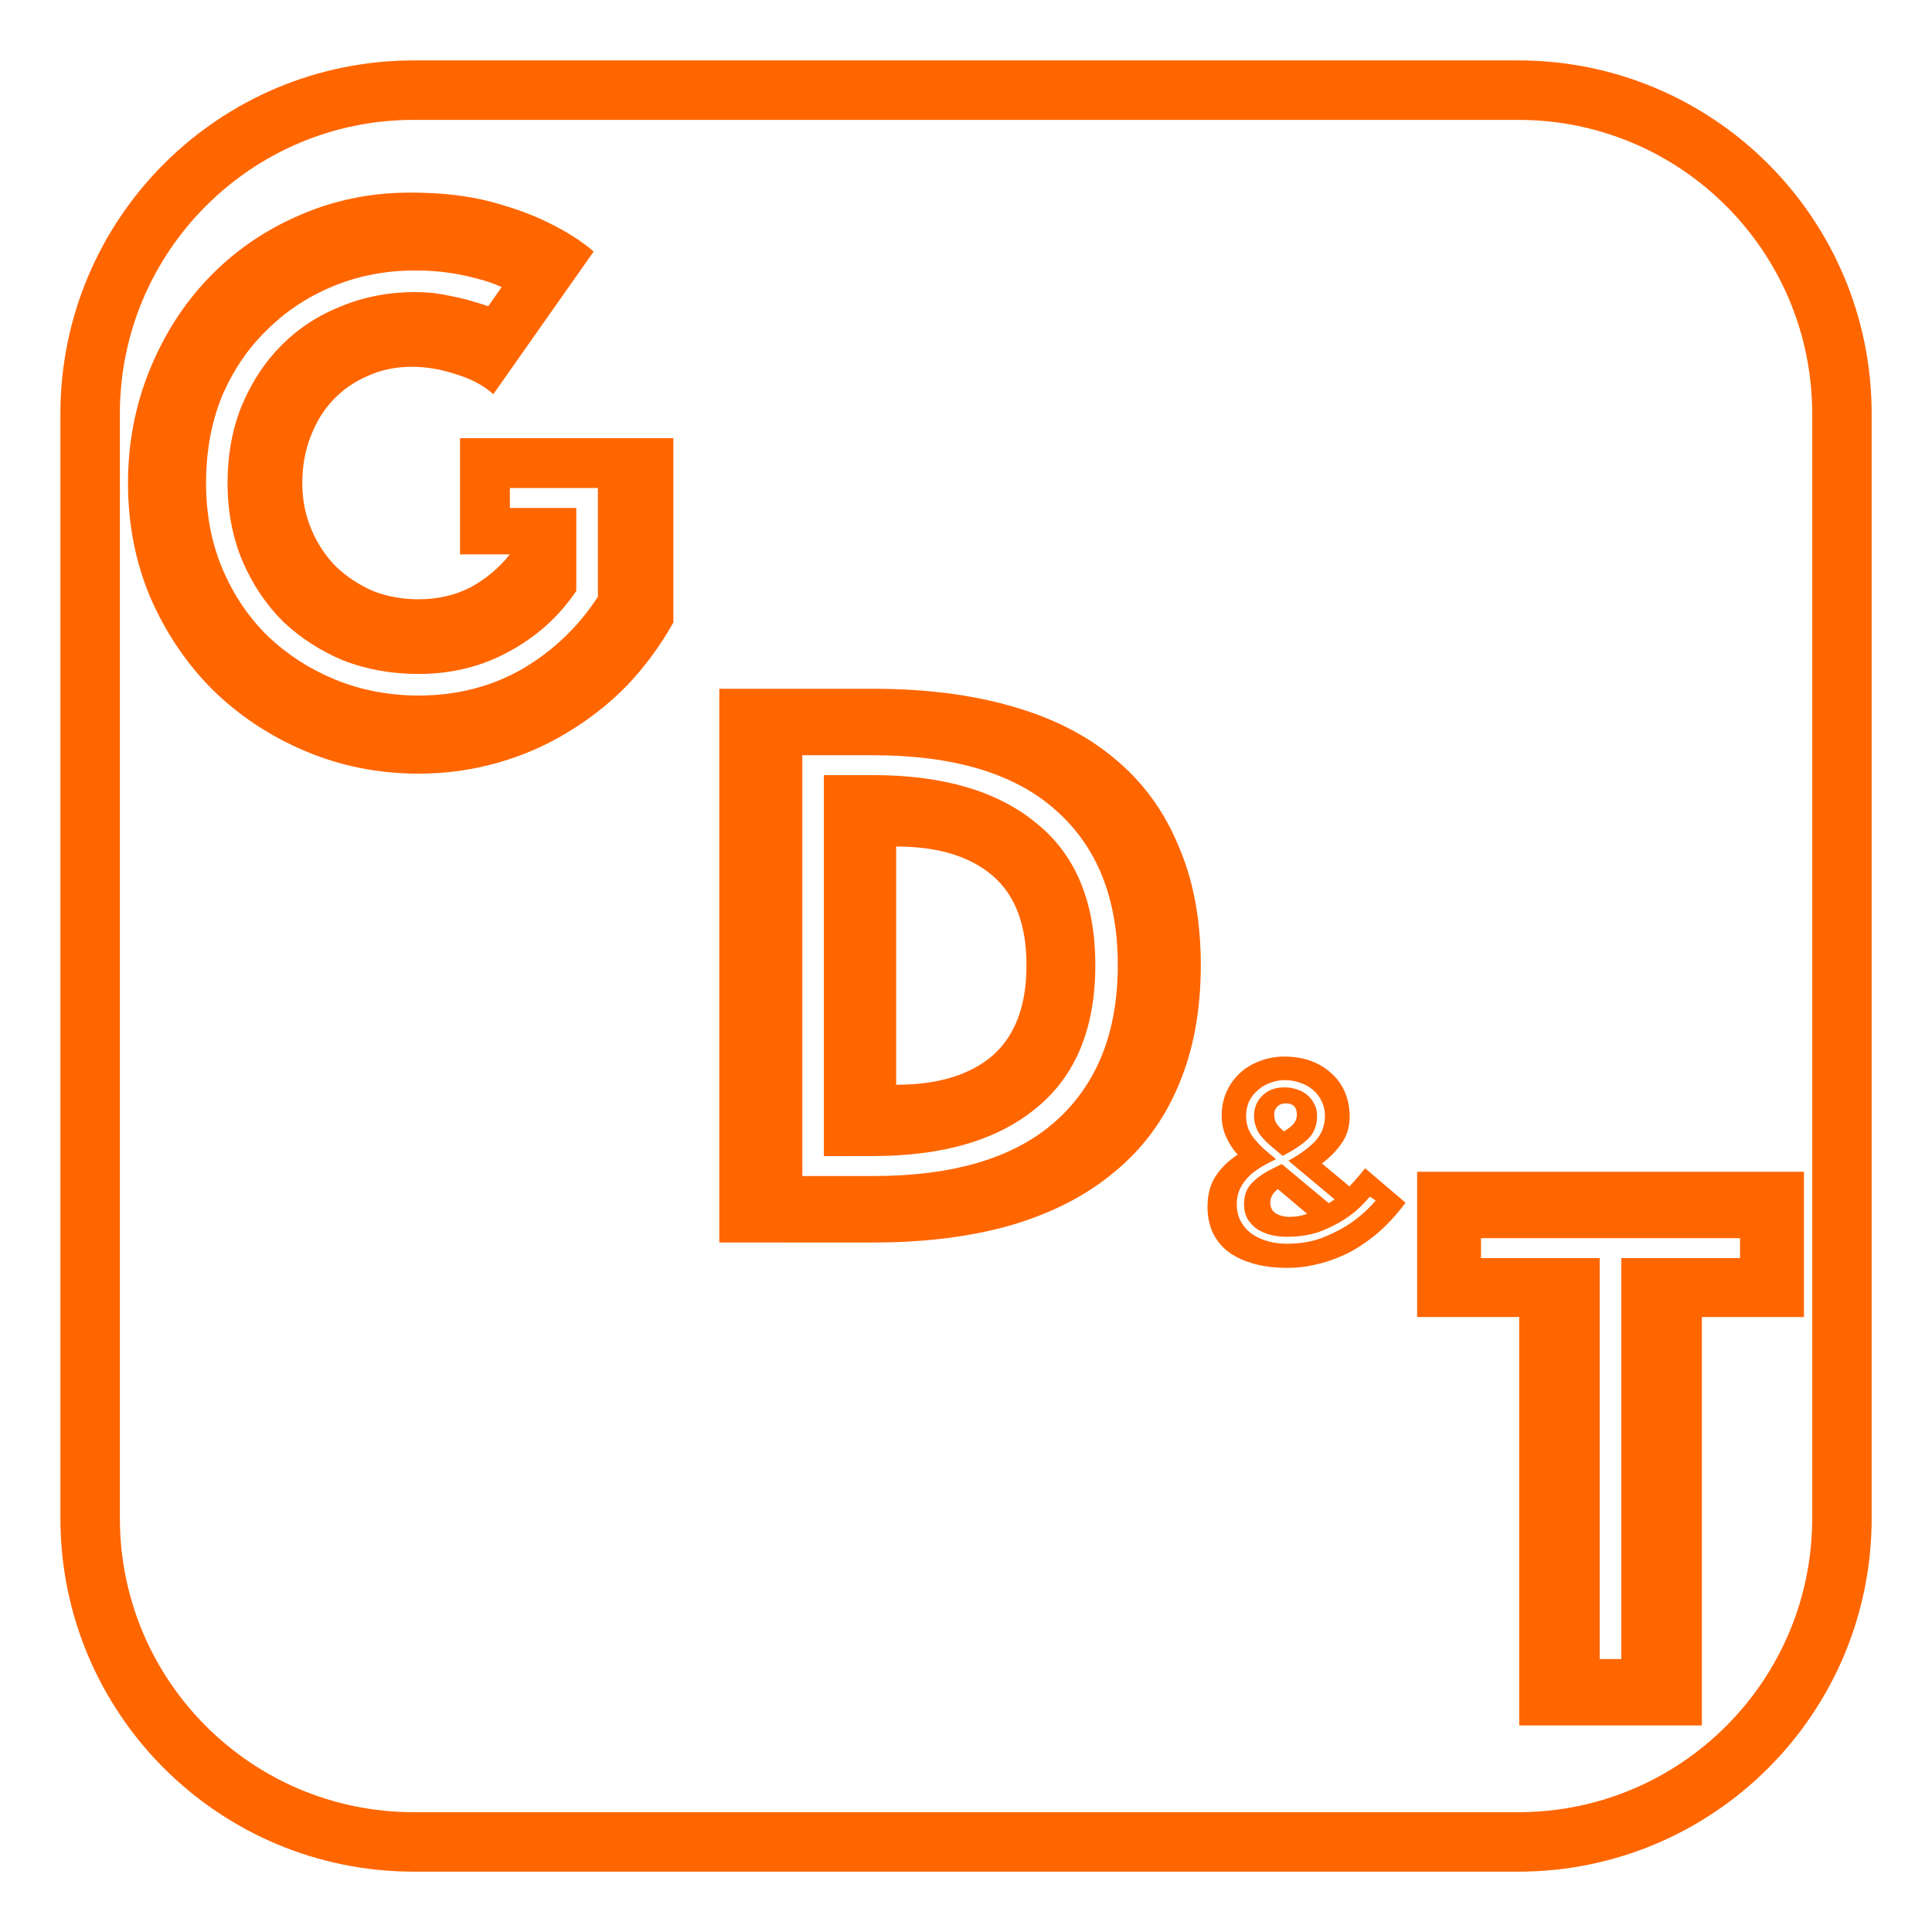
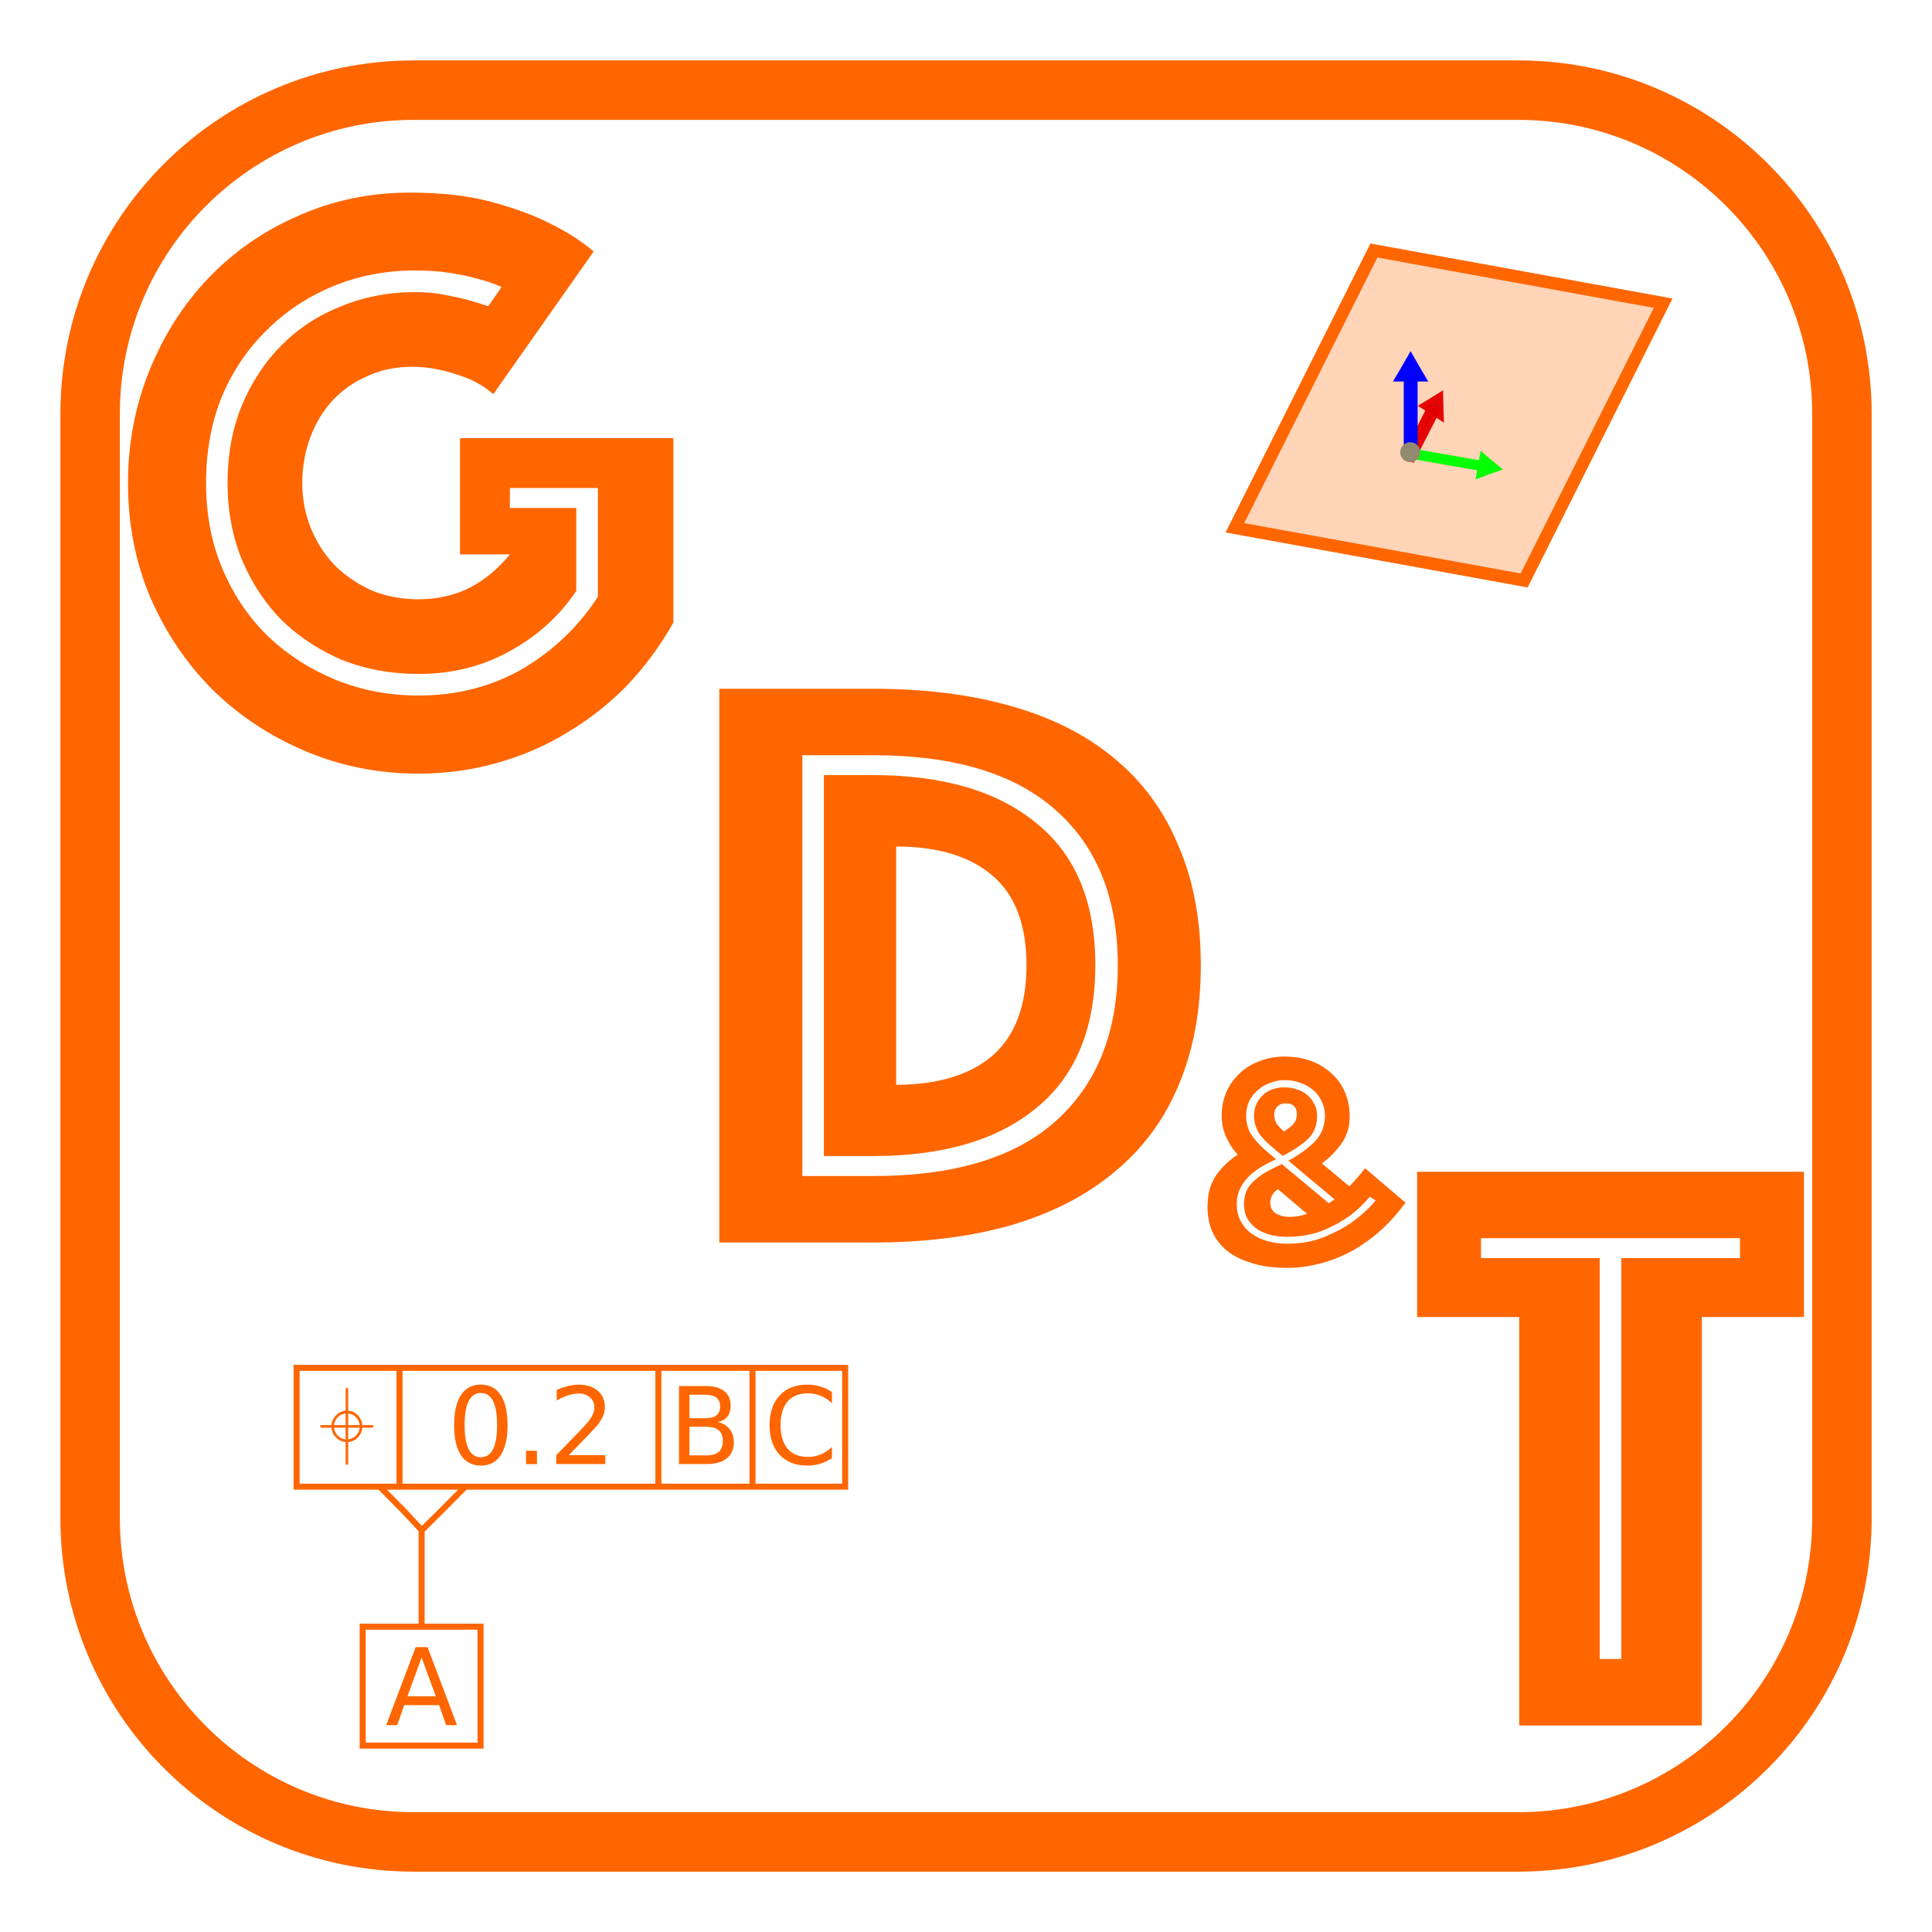
- <svg xmlns="http://www.w3.org/2000/svg" xmlns:ns1="http://www.openswatchbook.org/uri/2009/osb" xmlns:xlink="http://www.w3.org/1999/xlink" version="1.1" id="svg3085" height="32px" width="32px">
+ <svg xmlns="http://www.w3.org/2000/svg" xmlns:ns1="http://www.openswatchbook.org/uri/2009/osb" xmlns:xlink="http://www.w3.org/1999/xlink" width="32px" height="32px" id="svg3085" version="1.1">
  <defs id="defs3087">
-     <linearGradient ns1:paint="solid" id="linearGradient5701">
-       <stop id="stop5703" offset="0" style="stop-color:#000000;stop-opacity:1;" />
+     <linearGradient id="linearGradient5701" ns1:paint="solid">
+       <stop style="stop-color:#000000;stop-opacity:1;" offset="0" id="stop5703" />
    </linearGradient>
    <linearGradient id="linearGradient7597">
-       <stop id="stop7599" offset="0" style="stop-color:#000003;stop-opacity:1;" />
-       <stop id="stop7601" offset="1" style="stop-color:#000003;stop-opacity:0;" />
+       <stop style="stop-color:#000003;stop-opacity:1;" offset="0" id="stop7599" />
+       <stop style="stop-color:#000003;stop-opacity:0;" offset="1" id="stop7601" />
    </linearGradient>
-     <marker style="overflow:visible" id="Arrow1Lstart" refX="0.0" refY="0.0" orient="auto">
-       <path transform="scale(0.8) translate(12.5,0)" style="fill-rule:evenodd;stroke:#000000;stroke-width:1.0pt" d="M 0.0,0.0 L 5.0,-5.0 L -12.5,0.0 L 5.0,5.0 L 0.0,0.0 z " id="path3995" />
+     <marker orient="auto" refY="0.0" refX="0.0" id="Arrow1Lstart" style="overflow:visible">
+       <path id="path3995" d="M 0.0,0.0 L 5.0,-5.0 L -12.5,0.0 L 5.0,5.0 L 0.0,0.0 z " style="fill-rule:evenodd;stroke:#000000;stroke-width:1.0pt" transform="scale(0.8) translate(12.5,0)" />
    </marker>
-     <marker style="overflow:visible;" id="Arrow1Send" refX="0.0" refY="0.0" orient="auto">
-       <path transform="scale(0.2) rotate(180) translate(6,0)" style="fill-rule:evenodd;stroke:#000000;stroke-width:1.0pt;" d="M 0.0,0.0 L 5.0,-5.0 L -12.5,0.0 L 5.0,5.0 L 0.0,0.0 z " id="path4010" />
+     <marker orient="auto" refY="0.0" refX="0.0" id="Arrow1Send" style="overflow:visible;">
+       <path id="path4010" d="M 0.0,0.0 L 5.0,-5.0 L -12.5,0.0 L 5.0,5.0 L 0.0,0.0 z " style="fill-rule:evenodd;stroke:#000000;stroke-width:1.0pt;" transform="scale(0.2) rotate(180) translate(6,0)" />
    </marker>
-     <marker style="overflow:visible" id="Arrow1Sstart" refX="0.0" refY="0.0" orient="auto">
-       <path transform="scale(0.2) translate(6,0)" style="fill-rule:evenodd;stroke:#000000;stroke-width:1.0pt" d="M 0.0,0.0 L 5.0,-5.0 L -12.5,0.0 L 5.0,5.0 L 0.0,0.0 z " id="path4007" />
+     <marker orient="auto" refY="0.0" refX="0.0" id="Arrow1Sstart" style="overflow:visible">
+       <path id="path4007" d="M 0.0,0.0 L 5.0,-5.0 L -12.5,0.0 L 5.0,5.0 L 0.0,0.0 z " style="fill-rule:evenodd;stroke:#000000;stroke-width:1.0pt" transform="scale(0.2) translate(6,0)" />
    </marker>
-     <marker style="overflow:visible" id="Arrow2Sstart" refX="0.0" refY="0.0" orient="auto">
-       <path transform="scale(0.3) translate(-2.3,0)" d="M 8.719,4.034 L -2.207,0.016 L 8.719,-4.002 C 6.973,-1.63 6.983,1.616 8.719,4.034 z " style="fill-rule:evenodd;stroke-width:0.625;stroke-linejoin:round" id="path4025" />
+     <marker orient="auto" refY="0.0" refX="0.0" id="Arrow2Sstart" style="overflow:visible">
+       <path id="path4025" style="fill-rule:evenodd;stroke-width:0.625;stroke-linejoin:round" d="M 8.719,4.034 L -2.207,0.016 L 8.719,-4.002 C 6.973,-1.63 6.983,1.616 8.719,4.034 z " transform="scale(0.3) translate(-2.3,0)" />
    </marker>
-     <marker style="overflow:visible" id="TriangleOutL" refX="0.0" refY="0.0" orient="auto">
-       <path transform="scale(0.8)" style="fill-rule:evenodd;stroke:#000000;stroke-width:1.0pt" d="M 5.77,0.0 L -2.88,5.0 L -2.88,-5.0 L 5.77,0.0 z " id="path4137" />
+     <marker orient="auto" refY="0.0" refX="0.0" id="TriangleOutL" style="overflow:visible">
+       <path id="path4137" d="M 5.77,0.0 L -2.88,5.0 L -2.88,-5.0 L 5.77,0.0 z " style="fill-rule:evenodd;stroke:#000000;stroke-width:1.0pt" transform="scale(0.8)" />
    </marker>
-     <marker style="overflow:visible" id="DiamondLend" refX="0.0" refY="0.0" orient="auto">
-       <path transform="scale(0.8) translate(-7,0)" style="fill-rule:evenodd;stroke:#000000;stroke-width:1.0pt" d="M 0,-7.071 L -7.071,0 L 0,7.071 L 7.071,0 L 0,-7.071 z " id="path4092" />
+     <marker orient="auto" refY="0.0" refX="0.0" id="DiamondLend" style="overflow:visible">
+       <path id="path4092" d="M 0,-7.071 L -7.071,0 L 0,7.071 L 7.071,0 L 0,-7.071 z " style="fill-rule:evenodd;stroke:#000000;stroke-width:1.0pt" transform="scale(0.8) translate(-7,0)" />
    </marker>
-     <marker style="overflow:visible" id="DiamondLstart" refX="0.0" refY="0.0" orient="auto">
-       <path transform="scale(0.8) translate(7,0)" style="fill-rule:evenodd;stroke:#000000;stroke-width:1.0pt" d="M 0,-7.071 L -7.071,0 L 0,7.071 L 7.071,0 L 0,-7.071 z " id="path4083" />
+     <marker orient="auto" refY="0.0" refX="0.0" id="DiamondLstart" style="overflow:visible">
+       <path id="path4083" d="M 0,-7.071 L -7.071,0 L 0,7.071 L 7.071,0 L 0,-7.071 z " style="fill-rule:evenodd;stroke:#000000;stroke-width:1.0pt" transform="scale(0.8) translate(7,0)" />
    </marker>
-     <marker style="overflow:visible;" id="Arrow1Lend" refX="0.0" refY="0.0" orient="auto">
-       <path transform="scale(0.8) rotate(180) translate(12.5,0)" style="fill-rule:evenodd;stroke:#000000;stroke-width:1.0pt;" d="M 0.0,0.0 L 5.0,-5.0 L -12.5,0.0 L 5.0,5.0 L 0.0,0.0 z " id="path3998" />
+     <marker orient="auto" refY="0.0" refX="0.0" id="Arrow1Lend" style="overflow:visible;">
+       <path id="path3998" d="M 0.0,0.0 L 5.0,-5.0 L -12.5,0.0 L 5.0,5.0 L 0.0,0.0 z " style="fill-rule:evenodd;stroke:#000000;stroke-width:1.0pt;" transform="scale(0.8) rotate(180) translate(12.5,0)" />
    </marker>
    <linearGradient id="linearGradient3893">
-       <stop id="stop3895" offset="0" style="stop-color:#ffffff;stop-opacity:1;" />
-       <stop id="stop3897" offset="1" style="stop-color:#ffffff;stop-opacity:0;" />
+       <stop style="stop-color:#ffffff;stop-opacity:1;" offset="0" id="stop3895" />
+       <stop style="stop-color:#ffffff;stop-opacity:0;" offset="1" id="stop3897" />
    </linearGradient>
-     <linearGradient gradientUnits="userSpaceOnUse" y2="22.299" x2="34.136" y1="22.299" x1="15.715" id="linearGradient7603" xlink:href="#linearGradient7597" />
+     <linearGradient xlink:href="#linearGradient7597" id="linearGradient7603" x1="15.715" y1="22.299" x2="34.136" y2="22.299" gradientUnits="userSpaceOnUse" />
  </defs>
  <g id="layer1">
-     <rect rx="5.36" ry="5.36" y="1.493" x="1.493" height="29.015" width="29.015" id="rect3358" style="fill:none;fill-rule:evenodd;stroke:#ff6600;stroke-width:0.985px;stroke-linecap:butt;stroke-linejoin:miter;stroke-opacity:1" />
-     <path d="m 8.171,6.529 q -0.247,-0.22 -0.619,-0.33 -0.371,-0.124 -0.729,-0.124 -0.399,0 -0.729,0.151 -0.33,0.138 -0.578,0.399 -0.234,0.247 -0.371,0.605 -0.138,0.357 -0.138,0.77 0,0.412 0.151,0.77 0.151,0.357 0.412,0.619 0.261,0.247 0.605,0.399 0.357,0.138 0.756,0.138 0.468,0 0.853,-0.193 0.385,-0.206 0.66,-0.55 h -0.825 v -1.925 h 3.534 v 3.053 q -0.316,0.564 -0.756,1.031 -0.44,0.454 -0.99,0.784 -0.536,0.33 -1.169,0.509 -0.632,0.179 -1.306,0.179 -0.99,0 -1.87,-0.371 -0.88,-0.371 -1.54,-1.018 -0.646,-0.646 -1.031,-1.526 -0.371,-0.88 -0.371,-1.897 0,-0.99 0.357,-1.87 0.357,-0.88 0.976,-1.526 0.632,-0.66 1.485,-1.031 0.866,-0.385 1.856,-0.385 0.77,0 1.334,0.151 0.564,0.151 0.949,0.344 0.454,0.22 0.756,0.481 z m 0.138,-1.774 q -0.179,-0.083 -0.399,-0.138 -0.193,-0.055 -0.454,-0.096 -0.261,-0.041 -0.578,-0.041 -0.729,0 -1.361,0.261 -0.632,0.261 -1.1,0.729 -0.468,0.454 -0.743,1.1 -0.261,0.646 -0.261,1.43 0,0.784 0.275,1.43 0.275,0.646 0.756,1.114 0.481,0.454 1.114,0.715 0.646,0.261 1.375,0.261 0.949,0 1.719,-0.44 0.77,-0.454 1.251,-1.196 v -1.801 h -1.458 v 0.33 h 1.1 v 1.375 q -0.426,0.632 -1.114,1.004 -0.674,0.371 -1.499,0.371 -0.66,0 -1.238,-0.22 -0.564,-0.234 -1.004,-0.646 -0.426,-0.426 -0.674,-1.004 -0.247,-0.591 -0.247,-1.292 0,-0.701 0.234,-1.279 0.247,-0.591 0.66,-1.004 0.426,-0.426 0.99,-0.646 0.564,-0.234 1.224,-0.234 0.247,0 0.468,0.041 0.22,0.041 0.385,0.083 0.193,0.055 0.357,0.11 z" style="font-style:normal;font-weight:normal;font-size:13.75px;line-height:125%;font-family:sans-serif;letter-spacing:0px;word-spacing:0px;fill:#ff6600;fill-opacity:1;stroke:none;stroke-width:1px;stroke-linecap:butt;stroke-linejoin:miter;stroke-opacity:1" id="path4239" />
-     <path d="m 11.914,20.579 v -9.171 h 2.544 q 1.292,0 2.296,0.289 1.018,0.289 1.705,0.866 0.701,0.578 1.059,1.444 0.371,0.853 0.371,1.98 0,1.127 -0.371,1.994 -0.357,0.853 -1.059,1.43 -0.688,0.578 -1.705,0.88 -1.004,0.289 -2.296,0.289 z m 1.732,-1.43 v -6.311 h 0.811 q 1.746,0 2.709,0.797 0.976,0.784 0.976,2.351 0,1.567 -0.976,2.365 -0.963,0.797 -2.709,0.797 z m -0.357,0.33 h 1.169 q 2.007,0 3.025,-0.907 1.031,-0.921 1.031,-2.585 0,-1.664 -1.031,-2.571 -1.018,-0.907 -3.025,-0.907 h -1.169 z m 1.554,-1.512 q 1.031,0 1.595,-0.481 0.564,-0.495 0.564,-1.499 0,-1.004 -0.564,-1.485 -0.564,-0.481 -1.595,-0.481 z" style="font-style:normal;font-weight:normal;font-size:13.75px;line-height:125%;font-family:sans-serif;letter-spacing:0px;word-spacing:0px;fill:#ff6600;fill-opacity:1;stroke:none;stroke-width:1px;stroke-linecap:butt;stroke-linejoin:miter;stroke-opacity:1" id="path4241" />
-     <path d="m 20,19.99 q 0,-0.305 0.135,-0.51 0.14,-0.21 0.365,-0.355 -0.115,-0.125 -0.19,-0.29 -0.075,-0.165 -0.075,-0.36 0,-0.21 0.08,-0.39 0.08,-0.18 0.22,-0.31 0.14,-0.13 0.33,-0.2 0.19,-0.075 0.41,-0.075 0.245,0 0.445,0.075 0.2,0.075 0.34,0.21 0.145,0.13 0.22,0.315 0.075,0.18 0.075,0.395 0,0.255 -0.135,0.445 -0.135,0.19 -0.325,0.33 l 0.455,0.38 q 0.06,-0.06 0.115,-0.125 0.06,-0.065 0.145,-0.175 l 0.67,0.57 q -0.11,0.15 -0.235,0.285 -0.125,0.135 -0.27,0.255 -0.125,0.1 -0.28,0.2 -0.15,0.095 -0.335,0.17 -0.18,0.075 -0.39,0.12 Q 21.56,21 21.325,21 20.98,21 20.73,20.92 20.48,20.845 20.315,20.71 20.155,20.575 20.075,20.39 20,20.205 20,19.99 Z m 1.35,0.165 q 0.075,0 0.15,-0.01 0.08,-0.015 0.15,-0.04 l -0.485,-0.41 q -0.125,0.095 -0.125,0.225 0,0.12 0.095,0.18 0.095,0.055 0.215,0.055 z M 21.105,18.46 q 0,0.07 0.03,0.135 0.035,0.06 0.13,0.145 0.115,-0.07 0.165,-0.13 0.05,-0.065 0.05,-0.15 0,-0.185 -0.185,-0.185 -0.085,0 -0.14,0.055 -0.05,0.05 -0.05,0.13 z m 1,1.405 -0.765,-0.64 q 0.275,-0.15 0.44,-0.32 0.165,-0.175 0.165,-0.425 0,-0.13 -0.055,-0.24 -0.05,-0.11 -0.14,-0.185 -0.09,-0.08 -0.215,-0.12 -0.12,-0.045 -0.26,-0.045 -0.12,0 -0.235,0.045 -0.115,0.04 -0.205,0.12 -0.09,0.075 -0.145,0.185 -0.05,0.11 -0.05,0.245 0,0.185 0.1,0.33 0.1,0.14 0.27,0.28 l 0.125,0.105 -0.12,0.06 q -0.11,0.055 -0.21,0.125 -0.095,0.065 -0.165,0.15 -0.07,0.08 -0.115,0.185 -0.04,0.1 -0.04,0.225 0,0.165 0.07,0.29 0.07,0.125 0.185,0.205 0.115,0.08 0.265,0.12 0.15,0.04 0.31,0.04 0.345,0 0.615,-0.11 0.27,-0.11 0.46,-0.245 0.22,-0.155 0.395,-0.36 L 22.69,19.82 q -0.08,0.095 -0.17,0.18 -0.09,0.085 -0.19,0.155 -0.175,0.125 -0.43,0.23 -0.255,0.1 -0.585,0.1 -0.12,0 -0.245,-0.025 -0.125,-0.03 -0.23,-0.09 -0.1,-0.065 -0.17,-0.17 -0.065,-0.105 -0.065,-0.255 0,-0.215 0.125,-0.345 0.125,-0.135 0.35,-0.245 l 0.15,-0.075 0.78,0.65 z m -0.29,-1.385 q 0,0.24 -0.15,0.385 -0.15,0.14 -0.42,0.28 l -0.155,-0.13 q -0.2,-0.165 -0.26,-0.285 -0.06,-0.125 -0.06,-0.24 0,-0.21 0.14,-0.345 0.14,-0.135 0.365,-0.135 0.1,0 0.195,0.03 0.1,0.03 0.175,0.09 0.075,0.06 0.12,0.15 0.05,0.085 0.05,0.2 z" style="font-style:normal;font-weight:normal;font-size:5px;line-height:125%;font-family:sans-serif;letter-spacing:0px;word-spacing:0px;fill:#ff6600;fill-opacity:1;stroke:none;stroke-width:1px;stroke-linecap:butt;stroke-linejoin:miter;stroke-opacity:1" id="path4243" />
-     <path d="m 25.163,21.814 h -1.691 v -2.406 h 6.407 v 2.406 h -1.691 v 6.765 h -3.025 z m 1.691,5.665 v -6.641 h 1.966 v -0.33 h -4.29 v 0.33 h 1.966 v 6.641 z" style="font-style:normal;font-weight:normal;font-size:13.75px;line-height:125%;font-family:sans-serif;letter-spacing:0px;word-spacing:0px;fill:#ff6600;fill-opacity:1;stroke:none;stroke-width:1px;stroke-linecap:butt;stroke-linejoin:miter;stroke-opacity:1" id="path4245" />
-     <g id="g4151" transform="matrix(0.7084255,0,0,0.7103622,0.2113129,-14.42594)" />
+     <rect style="fill:none;fill-rule:evenodd;stroke:#ff6600;stroke-width:0.985px;stroke-linecap:butt;stroke-linejoin:miter;stroke-opacity:1" id="rect3358" width="29.015" height="29.015" x="1.493" y="1.493" ry="5.36" rx="5.36" />
+     <path id="path4239" style="font-style:normal;font-weight:normal;font-size:13.75px;line-height:125%;font-family:sans-serif;letter-spacing:0px;word-spacing:0px;fill:#ff6600;fill-opacity:1;stroke:none;stroke-width:1px;stroke-linecap:butt;stroke-linejoin:miter;stroke-opacity:1" d="m 8.171,6.529 q -0.247,-0.22 -0.619,-0.33 -0.371,-0.124 -0.729,-0.124 -0.399,0 -0.729,0.151 -0.33,0.138 -0.578,0.399 -0.234,0.247 -0.371,0.605 -0.138,0.357 -0.138,0.77 0,0.412 0.151,0.77 0.151,0.357 0.412,0.619 0.261,0.247 0.605,0.399 0.357,0.138 0.756,0.138 0.468,0 0.853,-0.193 0.385,-0.206 0.66,-0.55 l -0.825,0 0,-1.925 3.534,0 0,3.053 q -0.316,0.564 -0.756,1.031 -0.44,0.454 -0.99,0.784 -0.536,0.33 -1.169,0.509 -0.632,0.179 -1.306,0.179 -0.99,0 -1.87,-0.371 -0.88,-0.371 -1.54,-1.018 -0.646,-0.646 -1.031,-1.526 -0.371,-0.88 -0.371,-1.897 0,-0.99 0.357,-1.87 0.357,-0.88 0.976,-1.526 0.632,-0.66 1.485,-1.031 0.866,-0.385 1.856,-0.385 0.77,0 1.334,0.151 0.564,0.151 0.949,0.344 0.454,0.22 0.756,0.481 l -1.664,2.365 z m 0.138,-1.774 q -0.179,-0.083 -0.399,-0.138 -0.193,-0.055 -0.454,-0.096 -0.261,-0.041 -0.578,-0.041 -0.729,0 -1.361,0.261 -0.632,0.261 -1.1,0.729 -0.468,0.454 -0.743,1.1 -0.261,0.646 -0.261,1.43 0,0.784 0.275,1.43 0.275,0.646 0.756,1.114 0.481,0.454 1.114,0.715 0.646,0.261 1.375,0.261 0.949,0 1.719,-0.44 0.77,-0.454 1.251,-1.196 l 0,-1.801 -1.458,0 0,0.33 1.1,0 0,1.375 q -0.426,0.632 -1.114,1.004 -0.674,0.371 -1.499,0.371 -0.66,0 -1.238,-0.22 -0.564,-0.234 -1.004,-0.646 -0.426,-0.426 -0.674,-1.004 -0.247,-0.591 -0.247,-1.292 0,-0.701 0.234,-1.279 0.247,-0.591 0.66,-1.004 0.426,-0.426 0.99,-0.646 0.564,-0.234 1.224,-0.234 0.247,0 0.468,0.041 0.22,0.041 0.385,0.083 0.193,0.055 0.357,0.11 l 0.22,-0.316 z" />
+     <path id="path4241" style="font-style:normal;font-weight:normal;font-size:13.75px;line-height:125%;font-family:sans-serif;letter-spacing:0px;word-spacing:0px;fill:#ff6600;fill-opacity:1;stroke:none;stroke-width:1px;stroke-linecap:butt;stroke-linejoin:miter;stroke-opacity:1" d="m 11.914,20.579 0,-9.171 2.544,0 q 1.292,0 2.296,0.289 1.018,0.289 1.705,0.866 0.701,0.578 1.059,1.444 0.371,0.853 0.371,1.98 0,1.127 -0.371,1.994 -0.357,0.853 -1.059,1.43 -0.688,0.578 -1.705,0.88 -1.004,0.289 -2.296,0.289 l -2.544,0 z m 1.732,-1.43 0,-6.311 0.811,0 q 1.746,0 2.709,0.797 0.976,0.784 0.976,2.351 0,1.567 -0.976,2.365 -0.963,0.797 -2.709,0.797 l -0.811,0 z m -0.357,0.33 1.169,0 q 2.007,0 3.025,-0.907 1.031,-0.921 1.031,-2.585 0,-1.664 -1.031,-2.571 -1.018,-0.907 -3.025,-0.907 l -1.169,0 0,6.971 z m 1.554,-1.512 q 1.031,0 1.595,-0.481 0.564,-0.495 0.564,-1.499 0,-1.004 -0.564,-1.485 -0.564,-0.481 -1.595,-0.481 l 0,3.946 z" />
+     <path id="path4243" style="font-style:normal;font-weight:normal;font-size:5px;line-height:125%;font-family:sans-serif;letter-spacing:0px;word-spacing:0px;fill:#ff6600;fill-opacity:1;stroke:none;stroke-width:1px;stroke-linecap:butt;stroke-linejoin:miter;stroke-opacity:1" d="m 20,19.99 q 0,-0.305 0.135,-0.51 0.14,-0.21 0.365,-0.355 -0.115,-0.125 -0.19,-0.29 -0.075,-0.165 -0.075,-0.36 0,-0.21 0.08,-0.39 0.08,-0.18 0.22,-0.31 0.14,-0.13 0.33,-0.2 0.19,-0.075 0.41,-0.075 0.245,0 0.445,0.075 0.2,0.075 0.34,0.21 0.145,0.13 0.22,0.315 0.075,0.18 0.075,0.395 0,0.255 -0.135,0.445 -0.135,0.19 -0.325,0.33 l 0.455,0.38 q 0.06,-0.06 0.115,-0.125 0.06,-0.065 0.145,-0.175 l 0.67,0.57 q -0.11,0.15 -0.235,0.285 -0.125,0.135 -0.27,0.255 -0.125,0.1 -0.28,0.2 -0.15,0.095 -0.335,0.17 -0.18,0.075 -0.39,0.12 Q 21.56,21 21.325,21 20.98,21 20.73,20.92 20.48,20.845 20.315,20.71 20.155,20.575 20.075,20.39 20,20.205 20,19.99 Z m 1.35,0.165 q 0.075,0 0.15,-0.01 0.08,-0.015 0.15,-0.04 l -0.485,-0.41 q -0.125,0.095 -0.125,0.225 0,0.12 0.095,0.18 0.095,0.055 0.215,0.055 z M 21.105,18.46 q 0,0.07 0.03,0.135 0.035,0.06 0.13,0.145 0.115,-0.07 0.165,-0.13 0.05,-0.065 0.05,-0.15 0,-0.185 -0.185,-0.185 -0.085,0 -0.14,0.055 -0.05,0.05 -0.05,0.13 z m 1,1.405 -0.765,-0.64 q 0.275,-0.15 0.44,-0.32 0.165,-0.175 0.165,-0.425 0,-0.13 -0.055,-0.24 -0.05,-0.11 -0.14,-0.185 -0.09,-0.08 -0.215,-0.12 -0.12,-0.045 -0.26,-0.045 -0.12,0 -0.235,0.045 -0.115,0.04 -0.205,0.12 -0.09,0.075 -0.145,0.185 -0.05,0.11 -0.05,0.245 0,0.185 0.1,0.33 0.1,0.14 0.27,0.28 l 0.125,0.105 -0.12,0.06 q -0.11,0.055 -0.21,0.125 -0.095,0.065 -0.165,0.15 -0.07,0.08 -0.115,0.185 -0.04,0.1 -0.04,0.225 0,0.165 0.07,0.29 0.07,0.125 0.185,0.205 0.115,0.08 0.265,0.12 0.15,0.04 0.31,0.04 0.345,0 0.615,-0.11 0.27,-0.11 0.46,-0.245 0.22,-0.155 0.395,-0.36 L 22.69,19.82 q -0.08,0.095 -0.17,0.18 -0.09,0.085 -0.19,0.155 -0.175,0.125 -0.43,0.23 -0.255,0.1 -0.585,0.1 -0.12,0 -0.245,-0.025 -0.125,-0.03 -0.23,-0.09 -0.1,-0.065 -0.17,-0.17 -0.065,-0.105 -0.065,-0.255 0,-0.215 0.125,-0.345 0.125,-0.135 0.35,-0.245 l 0.15,-0.075 0.78,0.65 0.095,-0.065 z m -0.29,-1.385 q 0,0.24 -0.15,0.385 -0.15,0.14 -0.42,0.28 l -0.155,-0.13 q -0.2,-0.165 -0.26,-0.285 -0.06,-0.125 -0.06,-0.24 0,-0.21 0.14,-0.345 0.14,-0.135 0.365,-0.135 0.1,0 0.195,0.03 0.1,0.03 0.175,0.09 0.075,0.06 0.12,0.15 0.05,0.085 0.05,0.2 z" />
+     <path id="path4245" style="font-style:normal;font-weight:normal;font-size:13.75px;line-height:125%;font-family:sans-serif;letter-spacing:0px;word-spacing:0px;fill:#ff6600;fill-opacity:1;stroke:none;stroke-width:1px;stroke-linecap:butt;stroke-linejoin:miter;stroke-opacity:1" d="m 25.163,21.814 -1.691,0 0,-2.406 6.407,0 0,2.406 -1.691,0 0,6.765 -3.025,0 0,-6.765 z m 1.691,5.665 0,-6.641 1.966,0 0,-0.33 -4.29,0 0,0.33 1.966,0 0,6.641 0.357,0 z" />
+     <g transform="matrix(0.7084255,0,0,0.7103622,0.2113129,-14.42594)" id="g4151">
+       <path style="display:inline;opacity:1;fill:#ff6600;fill-opacity:0.284;stroke:#ff6600;stroke-width:0.292;stroke-linejoin:miter;stroke-miterlimit:4;stroke-dasharray:none;stroke-opacity:1" d="m 31.824,26.149 6.763,1.228 -3.25,6.465 -6.763,-1.228 z" id="rect4138" />
+       <g style="fill:#e40000;fill-opacity:0.961;stroke:#e40000;stroke-width:2.181;stroke-miterlimit:4;stroke-dasharray:none;stroke-opacity:0.961" transform="matrix(0.1091237,0.07044897,-0.05897311,0.1151021,31.25223,25.01283)" id="g5601">
+         <path style="opacity:1;fill:#e40000;fill-opacity:0.961;stroke:#e40000;stroke-width:2.181;stroke-linejoin:miter;stroke-miterlimit:4;stroke-dasharray:none;stroke-opacity:0.961" d="m 30.48,23.589 0.228,0 0,8.79 -0.228,0 z" id="rect5603" />
+         <path style="opacity:1;fill:#e40000;fill-opacity:0.961;stroke:#e40000;stroke-width:2.181;stroke-linejoin:miter;stroke-miterlimit:4;stroke-dasharray:none;stroke-opacity:0.961" d="m 30.583,21.675 0.44,0.773 0.45,0.768 -0.89,-0.005 -0.89,0.005 0.45,-0.768 z" id="path5605" />
+       </g>
+       <g transform="matrix(0.1873831,0,0,0.1857679,26.9511,24.73167)" id="g5597">
+         <path style="opacity:1;fill:#0000ff;fill-opacity:1;stroke:#0000ff;stroke-width:1.501;stroke-linejoin:miter;stroke-miterlimit:4;stroke-dasharray:none;stroke-opacity:1" d="m 30.48,23.589 0.228,0 0,8.79 -0.228,0 z" id="rect5589" />
+         <path style="opacity:1;fill:#0000ff;fill-opacity:1;stroke:#0000ff;stroke-width:1.501;stroke-linejoin:miter;stroke-miterlimit:4;stroke-dasharray:none;stroke-opacity:1" d="m 30.583,21.775 0.44,0.773 0.45,0.768 -0.89,-0.005 -0.89,0.005 0.45,-0.768 z" id="path5595" />
+       </g>
+       <g id="g4172" style="stroke-width:0.199;stroke-miterlimit:4;stroke-dasharray:none" transform="matrix(0.1873831,0,0,0.1857679,27.58444,24.05086)">
+         <path style="opacity:1;fill:#00ff00;fill-opacity:1;stroke:#00ff00;stroke-width:1.065;stroke-linejoin:miter;stroke-miterlimit:4;stroke-dasharray:none;stroke-opacity:0.961" d="m 30.583,21.675 0.44,0.773 0.45,0.768 -0.89,-0.005 -0.89,0.005 0.45,-0.768 z" id="path5614" transform="matrix(-0.1736482,0.9848077,-0.9848077,-0.1736482,64.32367,12.23466)" />
+         <path style="opacity:1;fill:#00ff00;fill-opacity:1;stroke:#00ff00;stroke-width:1.065;stroke-linejoin:miter;stroke-miterlimit:4;stroke-dasharray:none;stroke-opacity:0.961" d="m 36.303,38.255 -0.04,0.225 -8.656,-1.526 0.04,-0.225 z" id="rect5612" />
+       </g>
+       <path style="display:inline;opacity:1;fill:#918a6f;fill-opacity:1;stroke:#918a6f;stroke-width:0.28;stroke-linejoin:miter;stroke-miterlimit:4;stroke-dasharray:none;stroke-opacity:1" d="m 32.767,30.852 a 0.094,0.093 0 0 1 -0.094,0.093 0.094,0.093 0 0 1 -0.094,-0.093 0.094,0.093 0 0 1 0.094,-0.093 0.094,0.093 0 0 1 0.094,0.093 z" id="path4140" />
+       <g id="g4387" transform="matrix(0.9266262,0,0,0.9263264,0.4864447,4.495284)">
+         <g transform="matrix(0.231807,0,0,0.2333426,6.093959,48.81936)" style="font-style:normal;font-variant:normal;font-weight:normal;font-stretch:normal;font-size:11.546px;line-height:120%;font-family:sans-serif;-inkscape-font-specification:'sans-serif, Normal';text-align:start;letter-spacing:0px;word-spacing:0px;writing-mode:lr-tb;text-anchor:start;fill:#ff6600;fill-opacity:1;stroke:#ff6600;stroke-width:0;stroke-linecap:butt;stroke-linejoin:miter;stroke-miterlimit:4;stroke-dasharray:none;stroke-opacity:1" id="text3374">
+           <path d="m 15.948,42.737 -1.545,4.189 3.095,0 -1.55,-4.189 z m -0.643,-1.122 1.291,0 3.208,8.417 -1.184,0 -0.767,-2.159 -3.794,0 -0.767,2.159 -1.201,0 3.214,-8.417 z" style="stroke-width:0;stroke-miterlimit:4;stroke-dasharray:none" id="path4277" />
+         </g>
+         <path style="fill:none;fill-opacity:1;stroke:#ff6600;stroke-width:0.152;stroke-linejoin:miter;stroke-miterlimit:4;stroke-dasharray:none;stroke-opacity:1" d="m 8.304,58.015 2.974,0 0,2.994 -2.974,0 z" id="rect3338" />
+         <path id="path4160" d="m 9.791,55.608 0,0.82 0,1.575" style="fill:none;fill-rule:evenodd;stroke:#ff6600;stroke-width:0.152;stroke-linecap:butt;stroke-linejoin:miter;stroke-miterlimit:4;stroke-dasharray:none;stroke-opacity:1" />
+         <g transform="matrix(0.1189575,0,0,0.1197456,5.882794,54.07665)" id="g4177" style="stroke:#ff6600;stroke-width:1.275;stroke-miterlimit:4;stroke-dasharray:none;stroke-opacity:1">
+           <path id="path4173" d="m 42.031,3.544 -4.841,4.841 -4.458,4.377" style="fill:none;fill-rule:evenodd;stroke:#ff6600;stroke-width:1.275;stroke-linecap:butt;stroke-linejoin:miter;stroke-miterlimit:4;stroke-dasharray:none;stroke-opacity:1" />
+           <path style="fill:none;fill-rule:evenodd;stroke:#ff6600;stroke-width:1.275;stroke-linecap:butt;stroke-linejoin:miter;stroke-miterlimit:4;stroke-dasharray:none;stroke-opacity:1" d="m 24.064,3.544 4.841,4.841 4.054,4.297" id="path4175" />
+         </g>
+         <path style="opacity:1;fill:none;fill-opacity:1;stroke:#ff6600;stroke-width:0.152;stroke-linejoin:miter;stroke-miterlimit:4;stroke-dasharray:none;stroke-opacity:1" d="m 6.637,51.5 13.841,0 0,2.991 -13.841,0 z" id="rect4175" />
+         <path id="path4179" d="m 9.234,51.473 0,3.064" style="fill:none;fill-rule:evenodd;stroke:#ff6600;stroke-width:0.152;stroke-linecap:butt;stroke-linejoin:miter;stroke-miterlimit:4;stroke-dasharray:none;stroke-opacity:1" />
+         <path style="fill:none;fill-rule:evenodd;stroke:#ff6600;stroke-width:0.152;stroke-linecap:butt;stroke-linejoin:miter;stroke-miterlimit:4;stroke-dasharray:none;stroke-opacity:1" d="m 18.14,51.473 0,3.064" id="path4181" />
+         <path id="path4183" d="m 15.765,51.473 0,3.064" style="fill:none;fill-rule:evenodd;stroke:#ff6600;stroke-width:0.152;stroke-linecap:butt;stroke-linejoin:miter;stroke-miterlimit:4;stroke-dasharray:none;stroke-opacity:1" />
+         <g transform="matrix(0.231807,0,0,0.2333426,6.093959,48.81936)" style="font-style:normal;font-variant:normal;font-weight:normal;font-stretch:normal;font-size:11.546px;line-height:120%;font-family:sans-serif;-inkscape-font-specification:'sans-serif, Normal';text-align:start;letter-spacing:0px;word-spacing:0px;writing-mode:lr-tb;text-anchor:start;fill:#ff6600;fill-opacity:1;stroke:#ff6600;stroke-width:0;stroke-linecap:butt;stroke-linejoin:miter;stroke-miterlimit:4;stroke-dasharray:none;stroke-opacity:1" id="text4185">
+           <path d="m 45.104,17.849 0,3.084 1.827,0 q 0.919,0 1.359,-0.378 0.445,-0.383 0.445,-1.167 0,-0.789 -0.445,-1.161 -0.44,-0.378 -1.359,-0.378 l -1.827,0 z m 0,-3.462 0,2.537 1.686,0 q 0.834,0 1.24,-0.31 0.412,-0.316 0.412,-0.958 0,-0.637 -0.412,-0.953 -0.406,-0.316 -1.24,-0.316 l -1.686,0 z m -1.139,-0.936 2.909,0 q 1.302,0 2.007,0.541 0.705,0.541 0.705,1.539 0,0.772 -0.361,1.229 -0.361,0.457 -1.06,0.569 0.84,0.18 1.302,0.755 0.468,0.569 0.468,1.426 0,1.128 -0.767,1.742 -0.767,0.615 -2.182,0.615 l -3.022,0 0,-8.417 z" style="stroke-width:0" id="path4282" />
+         </g>
+         <g transform="matrix(0.231807,0,0,0.2333426,6.093959,48.81936)" style="font-style:normal;font-variant:normal;font-weight:normal;font-stretch:normal;font-size:11.546px;line-height:120%;font-family:sans-serif;-inkscape-font-specification:'sans-serif, Normal';text-align:start;letter-spacing:0px;word-spacing:0px;writing-mode:lr-tb;text-anchor:start;fill:#ff6600;fill-opacity:1;stroke:#ff6600;stroke-width:0;stroke-linecap:butt;stroke-linejoin:miter;stroke-miterlimit:4;stroke-dasharray:none;stroke-opacity:1" id="text4191">
+           <path d="m 60.61,14.1 0,1.201 q -0.575,-0.536 -1.229,-0.801 -0.648,-0.265 -1.381,-0.265 -1.443,0 -2.21,0.885 -0.767,0.88 -0.767,2.548 0,1.663 0.767,2.548 0.767,0.88 2.21,0.88 0.733,0 1.381,-0.265 0.654,-0.265 1.229,-0.801 l 0,1.19 q -0.598,0.406 -1.269,0.609 -0.665,0.203 -1.409,0.203 -1.911,0 -3.011,-1.167 -1.099,-1.173 -1.099,-3.197 0,-2.03 1.099,-3.197 1.099,-1.173 3.011,-1.173 0.755,0 1.421,0.203 0.671,0.197 1.257,0.598 z" style="stroke-width:0" id="path4285" />
+         </g>
+         <g transform="matrix(0.231807,0,0,0.2333426,6.093959,48.81936)" style="font-style:normal;font-variant:normal;font-weight:normal;font-stretch:normal;font-size:11.546px;line-height:120%;font-family:sans-serif;-inkscape-font-specification:'sans-serif, Normal';text-align:start;letter-spacing:0px;word-spacing:0px;writing-mode:lr-tb;text-anchor:start;fill:#ff6600;fill-opacity:1;stroke:#ff6600;stroke-width:0;stroke-linecap:butt;stroke-linejoin:miter;stroke-miterlimit:4;stroke-dasharray:none;stroke-opacity:1" id="text4197">
+           <path d="m 10.676,17.942 -1.178,0 q -0.051,0.615 -0.485,1.054 -0.434,0.44 -1.06,0.507 l 0,2.436 -0.276,0 0,-2.436 Q 7.057,19.431 6.623,18.996 6.188,18.557 6.138,17.942 l -1.201,0 0,-0.276 1.19,0 Q 6.188,17.051 6.623,16.617 7.057,16.178 7.677,16.11 l 0,-2.436 0.276,0 0,2.436 q 0.62,0.056 1.054,0.496 0.434,0.44 0.49,1.06 l 1.178,0 0,0.276 z M 9.21,17.666 Q 9.154,17.164 8.799,16.815 8.449,16.459 7.953,16.409 l 0,1.257 1.257,0 z m -1.534,0 0,-1.257 Q 7.169,16.465 6.814,16.82 6.465,17.17 6.414,17.666 l 1.263,0 z m 1.534,0.276 -1.257,0 0,1.263 q 0.502,-0.062 0.851,-0.412 0.355,-0.355 0.406,-0.851 z m -1.534,1.263 0,-1.263 -1.263,0 q 0.062,0.502 0.412,0.857 0.355,0.355 0.851,0.406 z" style="stroke-width:0" id="path4288" />
+         </g>
+         <g transform="matrix(0.231807,0,0,0.2333426,6.093959,48.81936)" style="font-style:normal;font-variant:normal;font-weight:normal;font-stretch:normal;font-size:11.546px;line-height:120%;font-family:sans-serif;-inkscape-font-specification:'sans-serif, Normal';text-align:start;letter-spacing:0px;word-spacing:0px;writing-mode:lr-tb;text-anchor:start;fill:#ff6600;fill-opacity:1;stroke:#ff6600;stroke-width:0;stroke-linecap:butt;stroke-linejoin:miter;stroke-miterlimit:4;stroke-dasharray:none;stroke-opacity:1" id="text4209">
+           <path d="m 22.396,14.201 q -0.88,0 -1.325,0.868 -0.44,0.863 -0.44,2.599 0,1.731 0.44,2.599 0.445,0.863 1.325,0.863 0.885,0 1.325,-0.863 0.445,-0.868 0.445,-2.599 0,-1.736 -0.445,-2.599 -0.44,-0.868 -1.325,-0.868 z m 0,-0.902 q 1.415,0 2.159,1.122 0.75,1.116 0.75,3.247 0,2.125 -0.75,3.247 -0.744,1.116 -2.159,1.116 -1.415,0 -2.165,-1.116 -0.744,-1.122 -0.744,-3.247 0,-2.131 0.744,-3.247 0.75,-1.122 2.165,-1.122 z" style="stroke-width:0" id="path4291" />
+           <path d="m 27.312,20.437 1.19,0 0,1.432 -1.19,0 0,-1.432 z" style="stroke-width:0" id="path4293" />
+           <path d="m 31.969,20.91 3.975,0 0,0.958 -5.345,0 0,-0.958 q 0.648,-0.671 1.765,-1.798 1.122,-1.133 1.409,-1.46 0.547,-0.615 0.761,-1.037 0.22,-0.428 0.22,-0.84 0,-0.671 -0.474,-1.094 -0.468,-0.423 -1.223,-0.423 -0.536,0 -1.133,0.186 -0.592,0.186 -1.269,0.564 l 0,-1.15 q 0.688,-0.276 1.285,-0.417 0.598,-0.141 1.094,-0.141 1.308,0 2.086,0.654 0.778,0.654 0.778,1.748 0,0.519 -0.197,0.987 -0.192,0.462 -0.705,1.094 -0.141,0.164 -0.896,0.947 -0.755,0.778 -2.131,2.182 z" style="stroke-width:0" id="path4295" />
+         </g>
+       </g>
+     </g>
  </g>
</svg>
